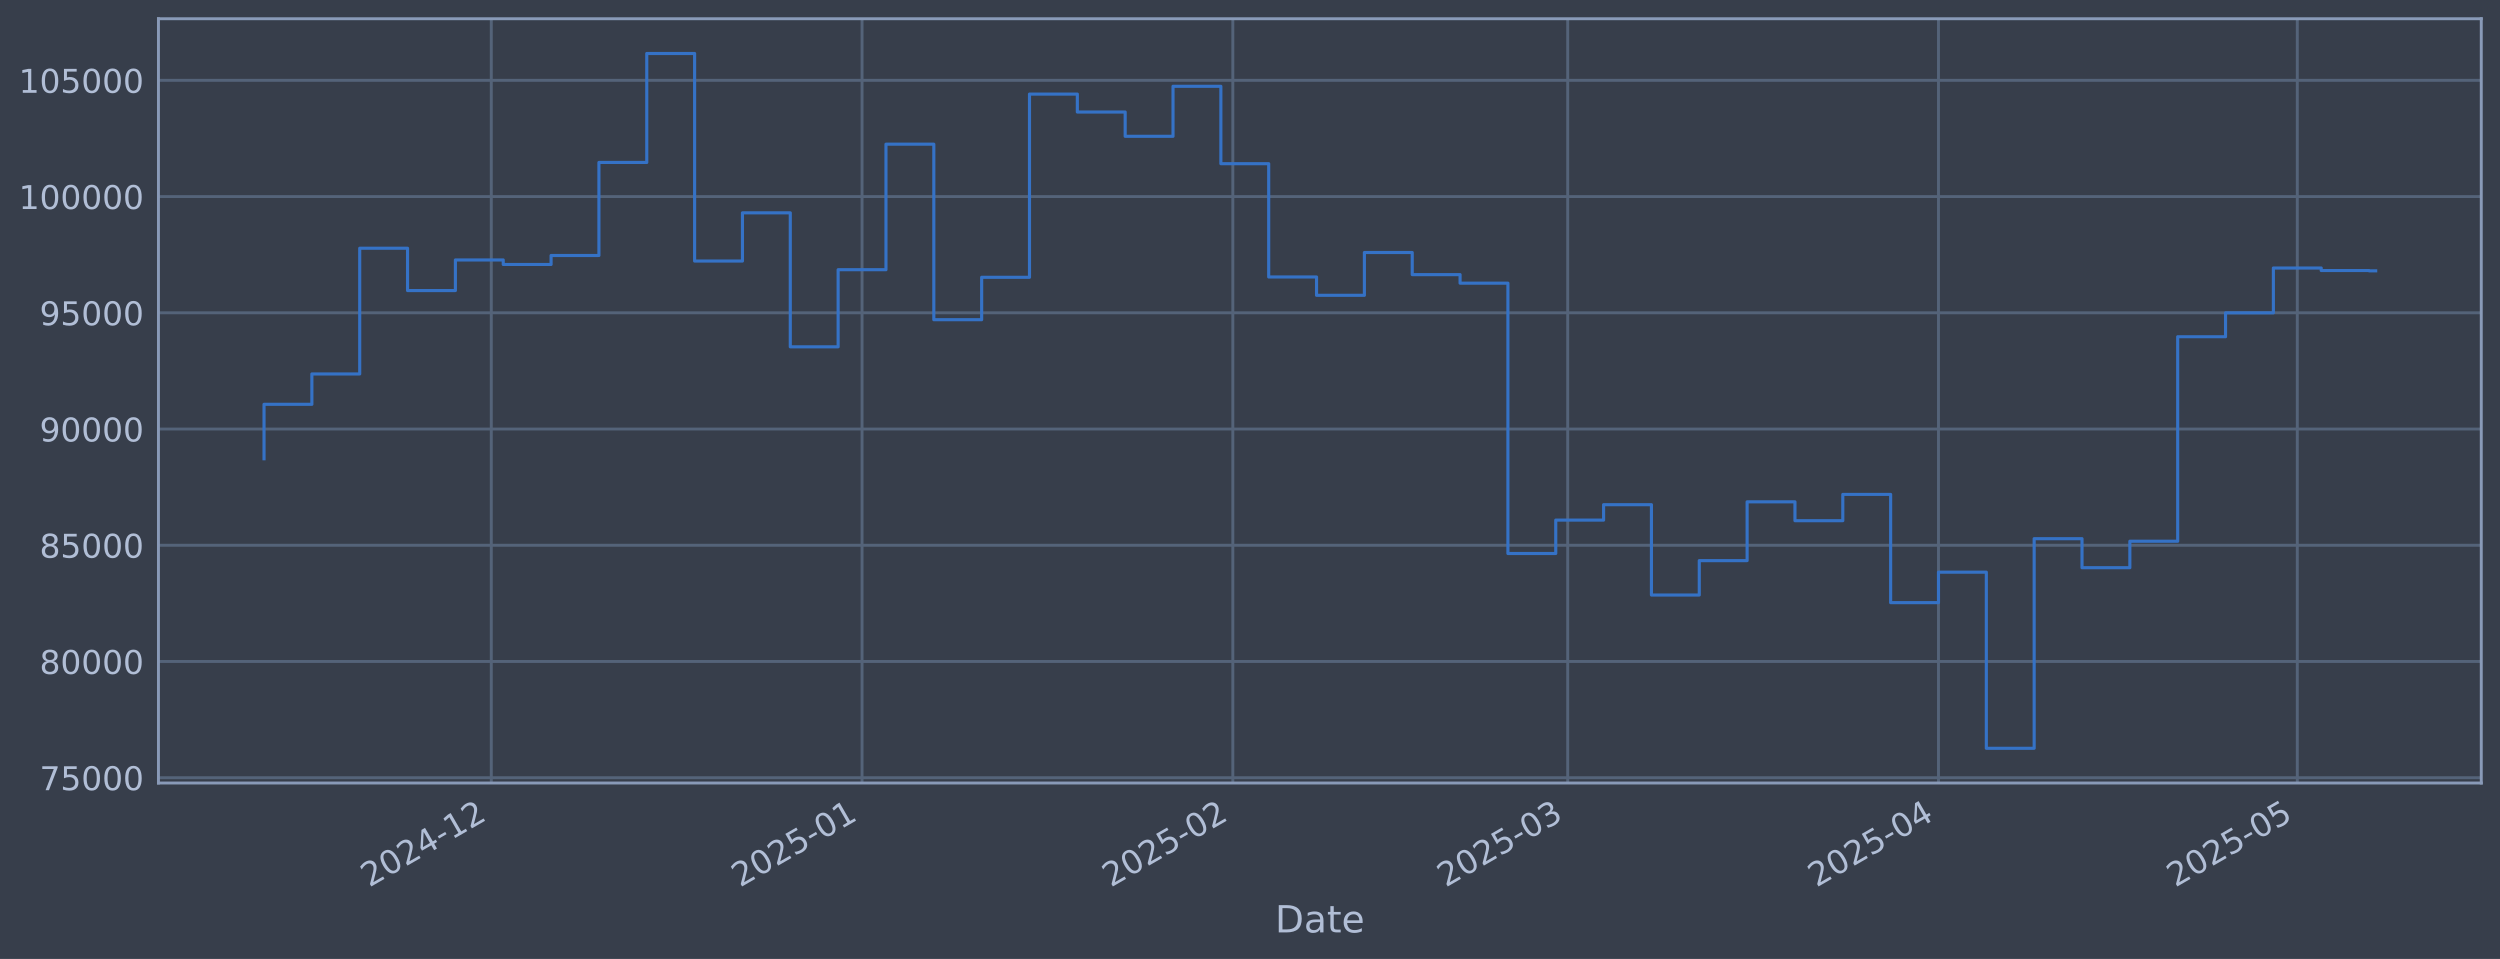
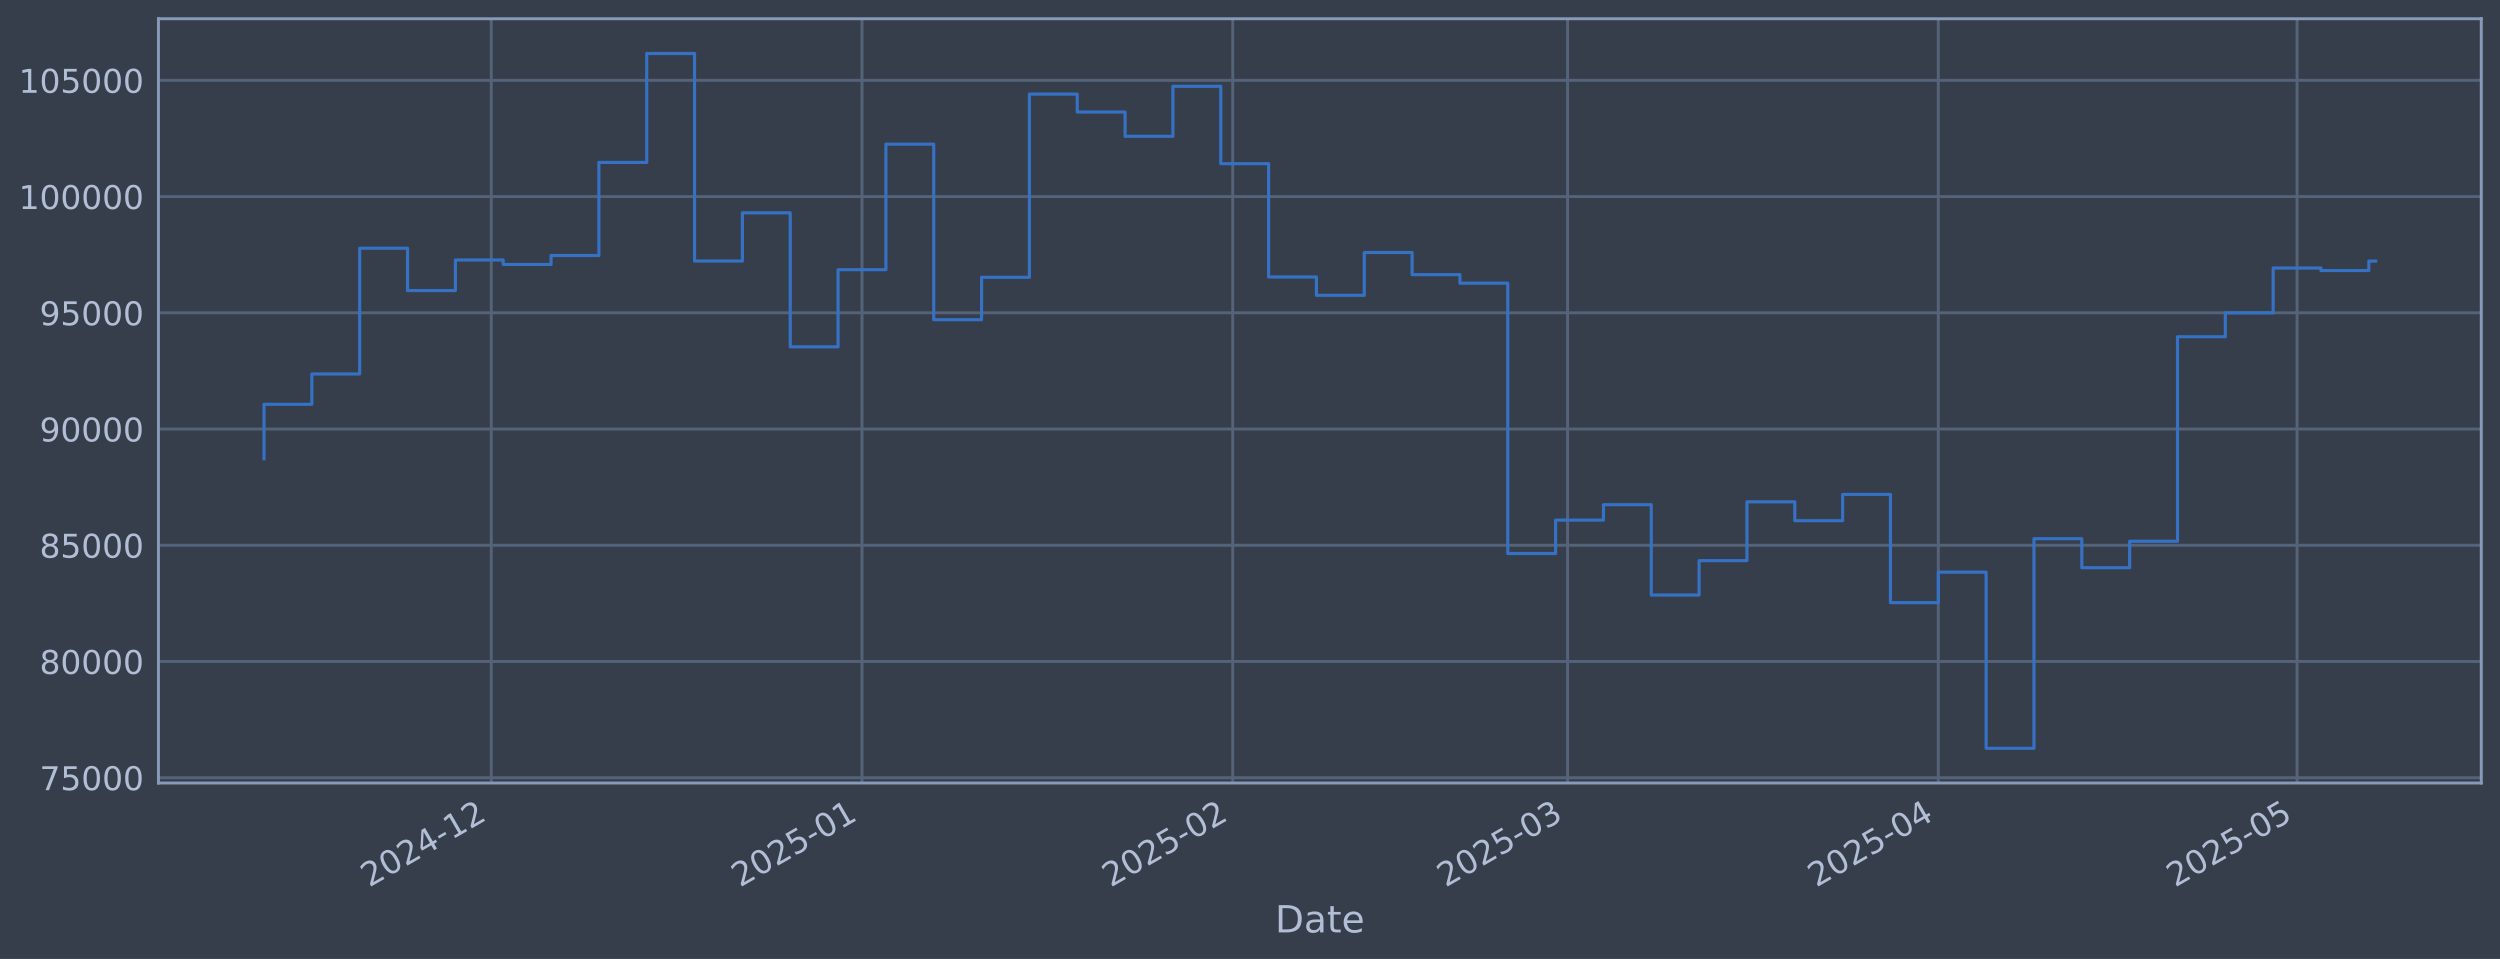
<svg xmlns="http://www.w3.org/2000/svg" xmlns:xlink="http://www.w3.org/1999/xlink" width="960.9pt" height="368.58pt" viewBox="0 0 960.9 368.58" version="1.1">
  <defs>
    <style type="text/css">*{stroke-linejoin: round; stroke-linecap: butt}</style>
  </defs>
  <g id="figure_1">
    <g id="patch_1">
      <path d="M 0 368.58  L 960.9 368.58  L 960.9 0  L 0 0  z " style="fill: #373e4b" />
    </g>
    <g id="axes_1">
      <g id="patch_2">
        <path d="M 60.901 300.96  L 953.701 300.96  L 953.701 7.2  L 60.901 7.2  z " style="fill: #373e4b" />
      </g>
      <g id="matplotlib.axis_1">
        <g id="xtick_1">
          <g id="line2d_1">
-             <path d="M 188.827 300.96  L 188.827 7.2  " clip-path="url(#p9b98bf9e85)" style="fill: none; stroke: #546379; stroke-width: 1.12; stroke-linecap: square" />
+             <path d="M 188.818 300.96  L 188.818 7.2  " clip-path="url(#p99fb82c988)" style="fill: none; stroke: #546379; stroke-width: 1.12; stroke-linecap: square" />
          </g>
          <g id="line2d_2" />
          <g id="text_1">
-             <g style="fill: #b1bed6" transform="translate(141.9238 341.1745) rotate(-30) scale(0.126 -0.126)">
+             <g style="fill: #b1bed6" transform="translate(141.9145 341.1745) rotate(-30) scale(0.126 -0.126)">
              <defs>
                <path id="DejaVuSans-32" d="M 1228 531  L 3431 531  L 3431 0  L 469 0  L 469 531  Q 828 903 1448 1529  Q 2069 2156 2228 2338  Q 2531 2678 2651 2914  Q 2772 3150 2772 3378  Q 2772 3750 2511 3984  Q 2250 4219 1831 4219  Q 1534 4219 1204 4116  Q 875 4013 500 3803  L 500 4441  Q 881 4594 1212 4672  Q 1544 4750 1819 4750  Q 2544 4750 2975 4387  Q 3406 4025 3406 3419  Q 3406 3131 3298 2873  Q 3191 2616 2906 2266  Q 2828 2175 2409 1742  Q 1991 1309 1228 531  z " transform="scale(0.015625)" />
                <path id="DejaVuSans-30" d="M 2034 4250  Q 1547 4250 1301 3770  Q 1056 3291 1056 2328  Q 1056 1369 1301 889  Q 1547 409 2034 409  Q 2525 409 2770 889  Q 3016 1369 3016 2328  Q 3016 3291 2770 3770  Q 2525 4250 2034 4250  z M 2034 4750  Q 2819 4750 3233 4129  Q 3647 3509 3647 2328  Q 3647 1150 3233 529  Q 2819 -91 2034 -91  Q 1250 -91 836 529  Q 422 1150 422 2328  Q 422 3509 836 4129  Q 1250 4750 2034 4750  z " transform="scale(0.015625)" />
                <path id="DejaVuSans-34" d="M 2419 4116  L 825 1625  L 2419 1625  L 2419 4116  z M 2253 4666  L 3047 4666  L 3047 1625  L 3713 1625  L 3713 1100  L 3047 1100  L 3047 0  L 2419 0  L 2419 1100  L 313 1100  L 313 1709  L 2253 4666  z " transform="scale(0.015625)" />
                <path id="DejaVuSans-2d" d="M 313 2009  L 1997 2009  L 1997 1497  L 313 1497  L 313 2009  z " transform="scale(0.015625)" />
                <path id="DejaVuSans-31" d="M 794 531  L 1825 531  L 1825 4091  L 703 3866  L 703 4441  L 1819 4666  L 2450 4666  L 2450 531  L 3481 531  L 3481 0  L 794 0  L 794 531  z " transform="scale(0.015625)" />
              </defs>
              <use xlink:href="#DejaVuSans-32" />
              <use xlink:href="#DejaVuSans-30" transform="translate(63.62305 0)" />
              <use xlink:href="#DejaVuSans-32" transform="translate(127.2461 0)" />
              <use xlink:href="#DejaVuSans-34" transform="translate(190.8691 0)" />
              <use xlink:href="#DejaVuSans-2d" transform="translate(254.4922 0)" />
              <use xlink:href="#DejaVuSans-31" transform="translate(290.5762 0)" />
              <use xlink:href="#DejaVuSans-32" transform="translate(354.1992 0)" />
            </g>
          </g>
        </g>
        <g id="xtick_2">
          <g id="line2d_3">
-             <path d="M 331.337 300.96  L 331.337 7.2  " clip-path="url(#p9b98bf9e85)" style="fill: none; stroke: #546379; stroke-width: 1.12; stroke-linecap: square" />
+             <path d="M 331.313 300.96  L 331.313 7.2  " clip-path="url(#p99fb82c988)" style="fill: none; stroke: #546379; stroke-width: 1.12; stroke-linecap: square" />
          </g>
          <g id="line2d_4" />
          <g id="text_2">
-             <g style="fill: #b1bed6" transform="translate(284.4337 341.1745) rotate(-30) scale(0.126 -0.126)">
+             <g style="fill: #b1bed6" transform="translate(284.4093 341.1745) rotate(-30) scale(0.126 -0.126)">
              <defs>
                <path id="DejaVuSans-35" d="M 691 4666  L 3169 4666  L 3169 4134  L 1269 4134  L 1269 2991  Q 1406 3038 1543 3061  Q 1681 3084 1819 3084  Q 2600 3084 3056 2656  Q 3513 2228 3513 1497  Q 3513 744 3044 326  Q 2575 -91 1722 -91  Q 1428 -91 1123 -41  Q 819 9 494 109  L 494 744  Q 775 591 1075 516  Q 1375 441 1709 441  Q 2250 441 2565 725  Q 2881 1009 2881 1497  Q 2881 1984 2565 2268  Q 2250 2553 1709 2553  Q 1456 2553 1204 2497  Q 953 2441 691 2322  L 691 4666  z " transform="scale(0.015625)" />
              </defs>
              <use xlink:href="#DejaVuSans-32" />
              <use xlink:href="#DejaVuSans-30" transform="translate(63.62305 0)" />
              <use xlink:href="#DejaVuSans-32" transform="translate(127.2461 0)" />
              <use xlink:href="#DejaVuSans-35" transform="translate(190.8691 0)" />
              <use xlink:href="#DejaVuSans-2d" transform="translate(254.4922 0)" />
              <use xlink:href="#DejaVuSans-30" transform="translate(290.5762 0)" />
              <use xlink:href="#DejaVuSans-31" transform="translate(354.1992 0)" />
            </g>
          </g>
        </g>
        <g id="xtick_3">
          <g id="line2d_5">
-             <path d="M 473.847 300.96  L 473.847 7.2  " clip-path="url(#p9b98bf9e85)" style="fill: none; stroke: #546379; stroke-width: 1.12; stroke-linecap: square" />
+             <path d="M 473.807 300.96  L 473.807 7.2  " clip-path="url(#p99fb82c988)" style="fill: none; stroke: #546379; stroke-width: 1.12; stroke-linecap: square" />
          </g>
          <g id="line2d_6" />
          <g id="text_3">
-             <g style="fill: #b1bed6" transform="translate(426.9437 341.1745) rotate(-30) scale(0.126 -0.126)">
+             <g style="fill: #b1bed6" transform="translate(426.9041 341.1745) rotate(-30) scale(0.126 -0.126)">
              <use xlink:href="#DejaVuSans-32" />
              <use xlink:href="#DejaVuSans-30" transform="translate(63.62305 0)" />
              <use xlink:href="#DejaVuSans-32" transform="translate(127.2461 0)" />
              <use xlink:href="#DejaVuSans-35" transform="translate(190.8691 0)" />
              <use xlink:href="#DejaVuSans-2d" transform="translate(254.4922 0)" />
              <use xlink:href="#DejaVuSans-30" transform="translate(290.5762 0)" />
              <use xlink:href="#DejaVuSans-32" transform="translate(354.1992 0)" />
            </g>
          </g>
        </g>
        <g id="xtick_4">
          <g id="line2d_7">
-             <path d="M 602.566 300.96  L 602.566 7.2  " clip-path="url(#p9b98bf9e85)" style="fill: none; stroke: #546379; stroke-width: 1.12; stroke-linecap: square" />
+             <path d="M 602.512 300.96  L 602.512 7.2  " clip-path="url(#p99fb82c988)" style="fill: none; stroke: #546379; stroke-width: 1.12; stroke-linecap: square" />
          </g>
          <g id="line2d_8" />
          <g id="text_4">
-             <g style="fill: #b1bed6" transform="translate(555.6623 341.1745) rotate(-30) scale(0.126 -0.126)">
+             <g style="fill: #b1bed6" transform="translate(555.609 341.1745) rotate(-30) scale(0.126 -0.126)">
              <defs>
                <path id="DejaVuSans-33" d="M 2597 2516  Q 3050 2419 3304 2112  Q 3559 1806 3559 1356  Q 3559 666 3084 287  Q 2609 -91 1734 -91  Q 1441 -91 1130 -33  Q 819 25 488 141  L 488 750  Q 750 597 1062 519  Q 1375 441 1716 441  Q 2309 441 2620 675  Q 2931 909 2931 1356  Q 2931 1769 2642 2001  Q 2353 2234 1838 2234  L 1294 2234  L 1294 2753  L 1863 2753  Q 2328 2753 2575 2939  Q 2822 3125 2822 3475  Q 2822 3834 2567 4026  Q 2313 4219 1838 4219  Q 1578 4219 1281 4162  Q 984 4106 628 3988  L 628 4550  Q 988 4650 1302 4700  Q 1616 4750 1894 4750  Q 2613 4750 3031 4423  Q 3450 4097 3450 3541  Q 3450 3153 3228 2886  Q 3006 2619 2597 2516  z " transform="scale(0.015625)" />
              </defs>
              <use xlink:href="#DejaVuSans-32" />
              <use xlink:href="#DejaVuSans-30" transform="translate(63.62305 0)" />
              <use xlink:href="#DejaVuSans-32" transform="translate(127.2461 0)" />
              <use xlink:href="#DejaVuSans-35" transform="translate(190.8691 0)" />
              <use xlink:href="#DejaVuSans-2d" transform="translate(254.4922 0)" />
              <use xlink:href="#DejaVuSans-30" transform="translate(290.5762 0)" />
              <use xlink:href="#DejaVuSans-33" transform="translate(354.1992 0)" />
            </g>
          </g>
        </g>
        <g id="xtick_5">
          <g id="line2d_9">
-             <path d="M 745.075 300.96  L 745.075 7.2  " clip-path="url(#p9b98bf9e85)" style="fill: none; stroke: #546379; stroke-width: 1.12; stroke-linecap: square" />
+             <path d="M 745.007 300.96  L 745.007 7.2  " clip-path="url(#p99fb82c988)" style="fill: none; stroke: #546379; stroke-width: 1.12; stroke-linecap: square" />
          </g>
          <g id="line2d_10" />
          <g id="text_5">
-             <g style="fill: #b1bed6" transform="translate(698.1722 341.1745) rotate(-30) scale(0.126 -0.126)">
+             <g style="fill: #b1bed6" transform="translate(698.1038 341.1745) rotate(-30) scale(0.126 -0.126)">
              <use xlink:href="#DejaVuSans-32" />
              <use xlink:href="#DejaVuSans-30" transform="translate(63.62305 0)" />
              <use xlink:href="#DejaVuSans-32" transform="translate(127.2461 0)" />
              <use xlink:href="#DejaVuSans-35" transform="translate(190.8691 0)" />
              <use xlink:href="#DejaVuSans-2d" transform="translate(254.4922 0)" />
              <use xlink:href="#DejaVuSans-30" transform="translate(290.5762 0)" />
              <use xlink:href="#DejaVuSans-34" transform="translate(354.1992 0)" />
            </g>
          </g>
        </g>
        <g id="xtick_6">
          <g id="line2d_11">
-             <path d="M 882.988 300.96  L 882.988 7.2  " clip-path="url(#p9b98bf9e85)" style="fill: none; stroke: #546379; stroke-width: 1.12; stroke-linecap: square" />
+             <path d="M 882.905 300.96  L 882.905 7.2  " clip-path="url(#p99fb82c988)" style="fill: none; stroke: #546379; stroke-width: 1.12; stroke-linecap: square" />
          </g>
          <g id="line2d_12" />
          <g id="text_6">
-             <g style="fill: #b1bed6" transform="translate(836.085 341.1745) rotate(-30) scale(0.126 -0.126)">
+             <g style="fill: #b1bed6" transform="translate(836.002 341.1745) rotate(-30) scale(0.126 -0.126)">
              <use xlink:href="#DejaVuSans-32" />
              <use xlink:href="#DejaVuSans-30" transform="translate(63.62305 0)" />
              <use xlink:href="#DejaVuSans-32" transform="translate(127.2461 0)" />
              <use xlink:href="#DejaVuSans-35" transform="translate(190.8691 0)" />
              <use xlink:href="#DejaVuSans-2d" transform="translate(254.4922 0)" />
              <use xlink:href="#DejaVuSans-30" transform="translate(290.5762 0)" />
              <use xlink:href="#DejaVuSans-35" transform="translate(354.1992 0)" />
            </g>
          </g>
        </g>
        <g id="text_7">
          <g style="fill: #b1bed6" transform="translate(490.0914 358.3856) scale(0.144 -0.144)">
            <defs>
              <path id="DejaVuSans-44" d="M 1259 4147  L 1259 519  L 2022 519  Q 2988 519 3436 956  Q 3884 1394 3884 2338  Q 3884 3275 3436 3711  Q 2988 4147 2022 4147  L 1259 4147  z M 628 4666  L 1925 4666  Q 3281 4666 3915 4102  Q 4550 3538 4550 2338  Q 4550 1131 3912 565  Q 3275 0 1925 0  L 628 0  L 628 4666  z " transform="scale(0.015625)" />
              <path id="DejaVuSans-61" d="M 2194 1759  Q 1497 1759 1228 1600  Q 959 1441 959 1056  Q 959 750 1161 570  Q 1363 391 1709 391  Q 2188 391 2477 730  Q 2766 1069 2766 1631  L 2766 1759  L 2194 1759  z M 3341 1997  L 3341 0  L 2766 0  L 2766 531  Q 2569 213 2275 61  Q 1981 -91 1556 -91  Q 1019 -91 701 211  Q 384 513 384 1019  Q 384 1609 779 1909  Q 1175 2209 1959 2209  L 2766 2209  L 2766 2266  Q 2766 2663 2505 2880  Q 2244 3097 1772 3097  Q 1472 3097 1187 3025  Q 903 2953 641 2809  L 641 3341  Q 956 3463 1253 3523  Q 1550 3584 1831 3584  Q 2591 3584 2966 3190  Q 3341 2797 3341 1997  z " transform="scale(0.015625)" />
              <path id="DejaVuSans-74" d="M 1172 4494  L 1172 3500  L 2356 3500  L 2356 3053  L 1172 3053  L 1172 1153  Q 1172 725 1289 603  Q 1406 481 1766 481  L 2356 481  L 2356 0  L 1766 0  Q 1100 0 847 248  Q 594 497 594 1153  L 594 3053  L 172 3053  L 172 3500  L 594 3500  L 594 4494  L 1172 4494  z " transform="scale(0.015625)" />
              <path id="DejaVuSans-65" d="M 3597 1894  L 3597 1613  L 953 1613  Q 991 1019 1311 708  Q 1631 397 2203 397  Q 2534 397 2845 478  Q 3156 559 3463 722  L 3463 178  Q 3153 47 2828 -22  Q 2503 -91 2169 -91  Q 1331 -91 842 396  Q 353 884 353 1716  Q 353 2575 817 3079  Q 1281 3584 2069 3584  Q 2775 3584 3186 3129  Q 3597 2675 3597 1894  z M 3022 2063  Q 3016 2534 2758 2815  Q 2500 3097 2075 3097  Q 1594 3097 1305 2825  Q 1016 2553 972 2059  L 3022 2063  z " transform="scale(0.015625)" />
            </defs>
            <use xlink:href="#DejaVuSans-44" />
            <use xlink:href="#DejaVuSans-61" transform="translate(77.00195 0)" />
            <use xlink:href="#DejaVuSans-74" transform="translate(138.2812 0)" />
            <use xlink:href="#DejaVuSans-65" transform="translate(177.4902 0)" />
          </g>
        </g>
      </g>
      <g id="matplotlib.axis_2">
        <g id="ytick_1">
          <g id="line2d_13">
-             <path d="M 60.901 298.924  L 953.701 298.924  " clip-path="url(#p9b98bf9e85)" style="fill: none; stroke: #546379; stroke-width: 1.12; stroke-linecap: square" />
+             <path d="M 60.901 298.924  L 953.701 298.924  " clip-path="url(#p99fb82c988)" style="fill: none; stroke: #546379; stroke-width: 1.12; stroke-linecap: square" />
          </g>
          <g id="line2d_14" />
          <g id="text_8">
            <g style="fill: #b1bed6" transform="translate(15.21675 303.7108) scale(0.126 -0.126)">
              <defs>
                <path id="DejaVuSans-37" d="M 525 4666  L 3525 4666  L 3525 4397  L 1831 0  L 1172 0  L 2766 4134  L 525 4134  L 525 4666  z " transform="scale(0.015625)" />
              </defs>
              <use xlink:href="#DejaVuSans-37" />
              <use xlink:href="#DejaVuSans-35" transform="translate(63.62305 0)" />
              <use xlink:href="#DejaVuSans-30" transform="translate(127.2461 0)" />
              <use xlink:href="#DejaVuSans-30" transform="translate(190.8691 0)" />
              <use xlink:href="#DejaVuSans-30" transform="translate(254.4922 0)" />
            </g>
          </g>
        </g>
        <g id="ytick_2">
          <g id="line2d_15">
-             <path d="M 60.901 254.25  L 953.701 254.25  " clip-path="url(#p9b98bf9e85)" style="fill: none; stroke: #546379; stroke-width: 1.12; stroke-linecap: square" />
+             <path d="M 60.901 254.25  L 953.701 254.25  " clip-path="url(#p99fb82c988)" style="fill: none; stroke: #546379; stroke-width: 1.12; stroke-linecap: square" />
          </g>
          <g id="line2d_16" />
          <g id="text_9">
            <g style="fill: #b1bed6" transform="translate(15.21675 259.037) scale(0.126 -0.126)">
              <defs>
                <path id="DejaVuSans-38" d="M 2034 2216  Q 1584 2216 1326 1975  Q 1069 1734 1069 1313  Q 1069 891 1326 650  Q 1584 409 2034 409  Q 2484 409 2743 651  Q 3003 894 3003 1313  Q 3003 1734 2745 1975  Q 2488 2216 2034 2216  z M 1403 2484  Q 997 2584 770 2862  Q 544 3141 544 3541  Q 544 4100 942 4425  Q 1341 4750 2034 4750  Q 2731 4750 3128 4425  Q 3525 4100 3525 3541  Q 3525 3141 3298 2862  Q 3072 2584 2669 2484  Q 3125 2378 3379 2068  Q 3634 1759 3634 1313  Q 3634 634 3220 271  Q 2806 -91 2034 -91  Q 1263 -91 848 271  Q 434 634 434 1313  Q 434 1759 690 2068  Q 947 2378 1403 2484  z M 1172 3481  Q 1172 3119 1398 2916  Q 1625 2713 2034 2713  Q 2441 2713 2670 2916  Q 2900 3119 2900 3481  Q 2900 3844 2670 4047  Q 2441 4250 2034 4250  Q 1625 4250 1398 4047  Q 1172 3844 1172 3481  z " transform="scale(0.015625)" />
              </defs>
              <use xlink:href="#DejaVuSans-38" />
              <use xlink:href="#DejaVuSans-30" transform="translate(63.62305 0)" />
              <use xlink:href="#DejaVuSans-30" transform="translate(127.2461 0)" />
              <use xlink:href="#DejaVuSans-30" transform="translate(190.8691 0)" />
              <use xlink:href="#DejaVuSans-30" transform="translate(254.4922 0)" />
            </g>
          </g>
        </g>
        <g id="ytick_3">
          <g id="line2d_17">
-             <path d="M 60.901 209.576  L 953.701 209.576  " clip-path="url(#p9b98bf9e85)" style="fill: none; stroke: #546379; stroke-width: 1.12; stroke-linecap: square" />
+             <path d="M 60.901 209.576  L 953.701 209.576  " clip-path="url(#p99fb82c988)" style="fill: none; stroke: #546379; stroke-width: 1.12; stroke-linecap: square" />
          </g>
          <g id="line2d_18" />
          <g id="text_10">
            <g style="fill: #b1bed6" transform="translate(15.21675 214.3633) scale(0.126 -0.126)">
              <use xlink:href="#DejaVuSans-38" />
              <use xlink:href="#DejaVuSans-35" transform="translate(63.62305 0)" />
              <use xlink:href="#DejaVuSans-30" transform="translate(127.2461 0)" />
              <use xlink:href="#DejaVuSans-30" transform="translate(190.8691 0)" />
              <use xlink:href="#DejaVuSans-30" transform="translate(254.4922 0)" />
            </g>
          </g>
        </g>
        <g id="ytick_4">
          <g id="line2d_19">
-             <path d="M 60.901 164.903  L 953.701 164.903  " clip-path="url(#p9b98bf9e85)" style="fill: none; stroke: #546379; stroke-width: 1.12; stroke-linecap: square" />
+             <path d="M 60.901 164.903  L 953.701 164.903  " clip-path="url(#p99fb82c988)" style="fill: none; stroke: #546379; stroke-width: 1.12; stroke-linecap: square" />
          </g>
          <g id="line2d_20" />
          <g id="text_11">
            <g style="fill: #b1bed6" transform="translate(15.21675 169.6896) scale(0.126 -0.126)">
              <defs>
                <path id="DejaVuSans-39" d="M 703 97  L 703 672  Q 941 559 1184 500  Q 1428 441 1663 441  Q 2288 441 2617 861  Q 2947 1281 2994 2138  Q 2813 1869 2534 1725  Q 2256 1581 1919 1581  Q 1219 1581 811 2004  Q 403 2428 403 3163  Q 403 3881 828 4315  Q 1253 4750 1959 4750  Q 2769 4750 3195 4129  Q 3622 3509 3622 2328  Q 3622 1225 3098 567  Q 2575 -91 1691 -91  Q 1453 -91 1209 -44  Q 966 3 703 97  z M 1959 2075  Q 2384 2075 2632 2365  Q 2881 2656 2881 3163  Q 2881 3666 2632 3958  Q 2384 4250 1959 4250  Q 1534 4250 1286 3958  Q 1038 3666 1038 3163  Q 1038 2656 1286 2365  Q 1534 2075 1959 2075  z " transform="scale(0.015625)" />
              </defs>
              <use xlink:href="#DejaVuSans-39" />
              <use xlink:href="#DejaVuSans-30" transform="translate(63.62305 0)" />
              <use xlink:href="#DejaVuSans-30" transform="translate(127.2461 0)" />
              <use xlink:href="#DejaVuSans-30" transform="translate(190.8691 0)" />
              <use xlink:href="#DejaVuSans-30" transform="translate(254.4922 0)" />
            </g>
          </g>
        </g>
        <g id="ytick_5">
          <g id="line2d_21">
-             <path d="M 60.901 120.229  L 953.701 120.229  " clip-path="url(#p9b98bf9e85)" style="fill: none; stroke: #546379; stroke-width: 1.12; stroke-linecap: square" />
+             <path d="M 60.901 120.229  L 953.701 120.229  " clip-path="url(#p99fb82c988)" style="fill: none; stroke: #546379; stroke-width: 1.12; stroke-linecap: square" />
          </g>
          <g id="line2d_22" />
          <g id="text_12">
            <g style="fill: #b1bed6" transform="translate(15.21675 125.0159) scale(0.126 -0.126)">
              <use xlink:href="#DejaVuSans-39" />
              <use xlink:href="#DejaVuSans-35" transform="translate(63.62305 0)" />
              <use xlink:href="#DejaVuSans-30" transform="translate(127.2461 0)" />
              <use xlink:href="#DejaVuSans-30" transform="translate(190.8691 0)" />
              <use xlink:href="#DejaVuSans-30" transform="translate(254.4922 0)" />
            </g>
          </g>
        </g>
        <g id="ytick_6">
          <g id="line2d_23">
-             <path d="M 60.901 75.555  L 953.701 75.555  " clip-path="url(#p9b98bf9e85)" style="fill: none; stroke: #546379; stroke-width: 1.12; stroke-linecap: square" />
+             <path d="M 60.901 75.555  L 953.701 75.555  " clip-path="url(#p99fb82c988)" style="fill: none; stroke: #546379; stroke-width: 1.12; stroke-linecap: square" />
          </g>
          <g id="line2d_24" />
          <g id="text_13">
            <g style="fill: #b1bed6" transform="translate(7.2 80.34213) scale(0.126 -0.126)">
              <use xlink:href="#DejaVuSans-31" />
              <use xlink:href="#DejaVuSans-30" transform="translate(63.62305 0)" />
              <use xlink:href="#DejaVuSans-30" transform="translate(127.2461 0)" />
              <use xlink:href="#DejaVuSans-30" transform="translate(190.8691 0)" />
              <use xlink:href="#DejaVuSans-30" transform="translate(254.4922 0)" />
              <use xlink:href="#DejaVuSans-30" transform="translate(318.1152 0)" />
            </g>
          </g>
        </g>
        <g id="ytick_7">
          <g id="line2d_25">
-             <path d="M 60.901 30.881  L 953.701 30.881  " clip-path="url(#p9b98bf9e85)" style="fill: none; stroke: #546379; stroke-width: 1.12; stroke-linecap: square" />
+             <path d="M 60.901 30.881  L 953.701 30.881  " clip-path="url(#p99fb82c988)" style="fill: none; stroke: #546379; stroke-width: 1.12; stroke-linecap: square" />
          </g>
          <g id="line2d_26" />
          <g id="text_14">
            <g style="fill: #b1bed6" transform="translate(7.2 35.6684) scale(0.126 -0.126)">
              <use xlink:href="#DejaVuSans-31" />
              <use xlink:href="#DejaVuSans-30" transform="translate(63.62305 0)" />
              <use xlink:href="#DejaVuSans-35" transform="translate(127.2461 0)" />
              <use xlink:href="#DejaVuSans-30" transform="translate(190.8691 0)" />
              <use xlink:href="#DejaVuSans-30" transform="translate(254.4922 0)" />
              <use xlink:href="#DejaVuSans-30" transform="translate(318.1152 0)" />
            </g>
          </g>
        </g>
      </g>
      <g id="line2d_27">
-         <path d="M 101.482 176.341  L 101.482 155.403  L 119.871 155.403  L 119.871 143.732  L 138.259 143.732  L 138.259 95.418  L 156.647 95.418  L 156.647 111.678  L 175.036 111.678  L 175.036 99.915  L 193.424 99.915  L 193.424 101.649  L 211.813 101.649  L 211.813 98.2  L 230.201 98.2  L 230.201 62.443  L 248.589 62.443  L 248.589 20.553  L 266.978 20.553  L 266.978 100.335  L 285.366 100.335  L 285.366 81.808  L 303.754 81.808  L 303.754 133.306  L 322.143 133.306  L 322.143 103.667  L 340.531 103.667  L 340.531 55.422  L 358.92 55.422  L 358.92 122.885  L 377.308 122.885  L 377.308 106.584  L 395.696 106.584  L 395.696 36.163  L 414.085 36.163  L 414.085 43.059  L 432.473 43.059  L 432.473 52.391  L 450.861 52.391  L 450.861 33.169  L 469.25 33.169  L 469.25 62.915  L 487.638 62.915  L 487.638 106.463  L 506.027 106.463  L 506.027 113.51  L 524.415 113.51  L 524.415 97.056  L 542.803 97.056  L 542.803 105.551  L 561.192 105.551  L 561.192 108.839  L 579.58 108.839  L 579.58 212.74  L 597.968 212.74  L 597.968 199.911  L 616.357 199.911  L 616.357 193.981  L 634.745 193.981  L 634.745 228.703  L 653.134 228.703  L 653.134 215.477  L 671.522 215.477  L 671.522 192.89  L 689.91 192.89  L 689.91 200.132  L 708.299 200.132  L 708.299 190.029  L 726.687 190.029  L 726.687 231.635  L 745.075 231.635  L 745.075 219.923  L 763.464 219.923  L 763.464 287.607  L 781.852 287.607  L 781.852 207.045  L 800.241 207.045  L 800.241 218.211  L 818.629 218.211  L 818.629 208.034  L 837.017 208.034  L 837.017 129.425  L 855.406 129.425  L 855.406 120.245  L 873.794 120.245  L 873.794 103.011  L 892.182 103.011  L 892.182 103.982  L 910.571 103.982  L 910.571 104.089  L 913.119 104.089  " clip-path="url(#p9b98bf9e85)" style="fill: none; stroke: #3572c6; stroke-width: 1.2; stroke-linecap: square" />
+         <path d="M 101.482 176.341  L 101.482 155.403  L 119.869 155.403  L 119.869 143.732  L 138.255 143.732  L 138.255 95.418  L 156.642 95.418  L 156.642 111.678  L 175.028 111.678  L 175.028 99.915  L 193.414 99.915  L 193.414 101.649  L 211.801 101.649  L 211.801 98.2  L 230.187 98.2  L 230.187 62.443  L 248.574 62.443  L 248.574 20.553  L 266.96 20.553  L 266.96 100.335  L 285.347 100.335  L 285.347 81.808  L 303.733 81.808  L 303.733 133.306  L 322.119 133.306  L 322.119 103.667  L 340.506 103.667  L 340.506 55.422  L 358.892 55.422  L 358.892 122.885  L 377.279 122.885  L 377.279 106.584  L 395.665 106.584  L 395.665 36.163  L 414.051 36.163  L 414.051 43.059  L 432.438 43.059  L 432.438 52.391  L 450.824 52.391  L 450.824 33.169  L 469.211 33.169  L 469.211 62.915  L 487.597 62.915  L 487.597 106.463  L 505.984 106.463  L 505.984 113.51  L 524.37 113.51  L 524.37 97.056  L 542.756 97.056  L 542.756 105.551  L 561.143 105.551  L 561.143 108.839  L 579.529 108.839  L 579.529 212.74  L 597.916 212.74  L 597.916 199.911  L 616.302 199.911  L 616.302 193.981  L 634.689 193.981  L 634.689 228.703  L 653.075 228.703  L 653.075 215.477  L 671.461 215.477  L 671.461 192.89  L 689.848 192.89  L 689.848 200.132  L 708.234 200.132  L 708.234 190.029  L 726.621 190.029  L 726.621 231.635  L 745.007 231.635  L 745.007 219.923  L 763.394 219.923  L 763.394 287.607  L 781.78 287.607  L 781.78 207.045  L 800.166 207.045  L 800.166 218.211  L 818.553 218.211  L 818.553 208.034  L 836.939 208.034  L 836.939 129.425  L 855.326 129.425  L 855.326 120.245  L 873.712 120.245  L 873.712 103.011  L 892.098 103.011  L 892.098 103.982  L 910.485 103.982  L 910.485 100.35  L 913.119 100.35  " clip-path="url(#p99fb82c988)" style="fill: none; stroke: #3572c6; stroke-width: 1.2; stroke-linecap: square" />
      </g>
      <g id="patch_3">
        <path d="M 60.901 300.96  L 60.901 7.2  " style="fill: none; stroke: #899ab8; stroke-width: 1.12; stroke-linejoin: miter; stroke-linecap: square" />
      </g>
      <g id="patch_4">
        <path d="M 953.701 300.96  L 953.701 7.2  " style="fill: none; stroke: #899ab8; stroke-width: 1.12; stroke-linejoin: miter; stroke-linecap: square" />
      </g>
      <g id="patch_5">
        <path d="M 60.901 300.96  L 953.701 300.96  " style="fill: none; stroke: #899ab8; stroke-width: 1.12; stroke-linejoin: miter; stroke-linecap: square" />
      </g>
      <g id="patch_6">
        <path d="M 60.901 7.2  L 953.701 7.2  " style="fill: none; stroke: #899ab8; stroke-width: 1.12; stroke-linejoin: miter; stroke-linecap: square" />
      </g>
    </g>
  </g>
  <defs>
-     <clipPath id="p9b98bf9e85">
+     <clipPath id="p99fb82c988">
      <rect x="60.901" y="7.2" width="892.8" height="293.76" />
    </clipPath>
  </defs>
</svg>
